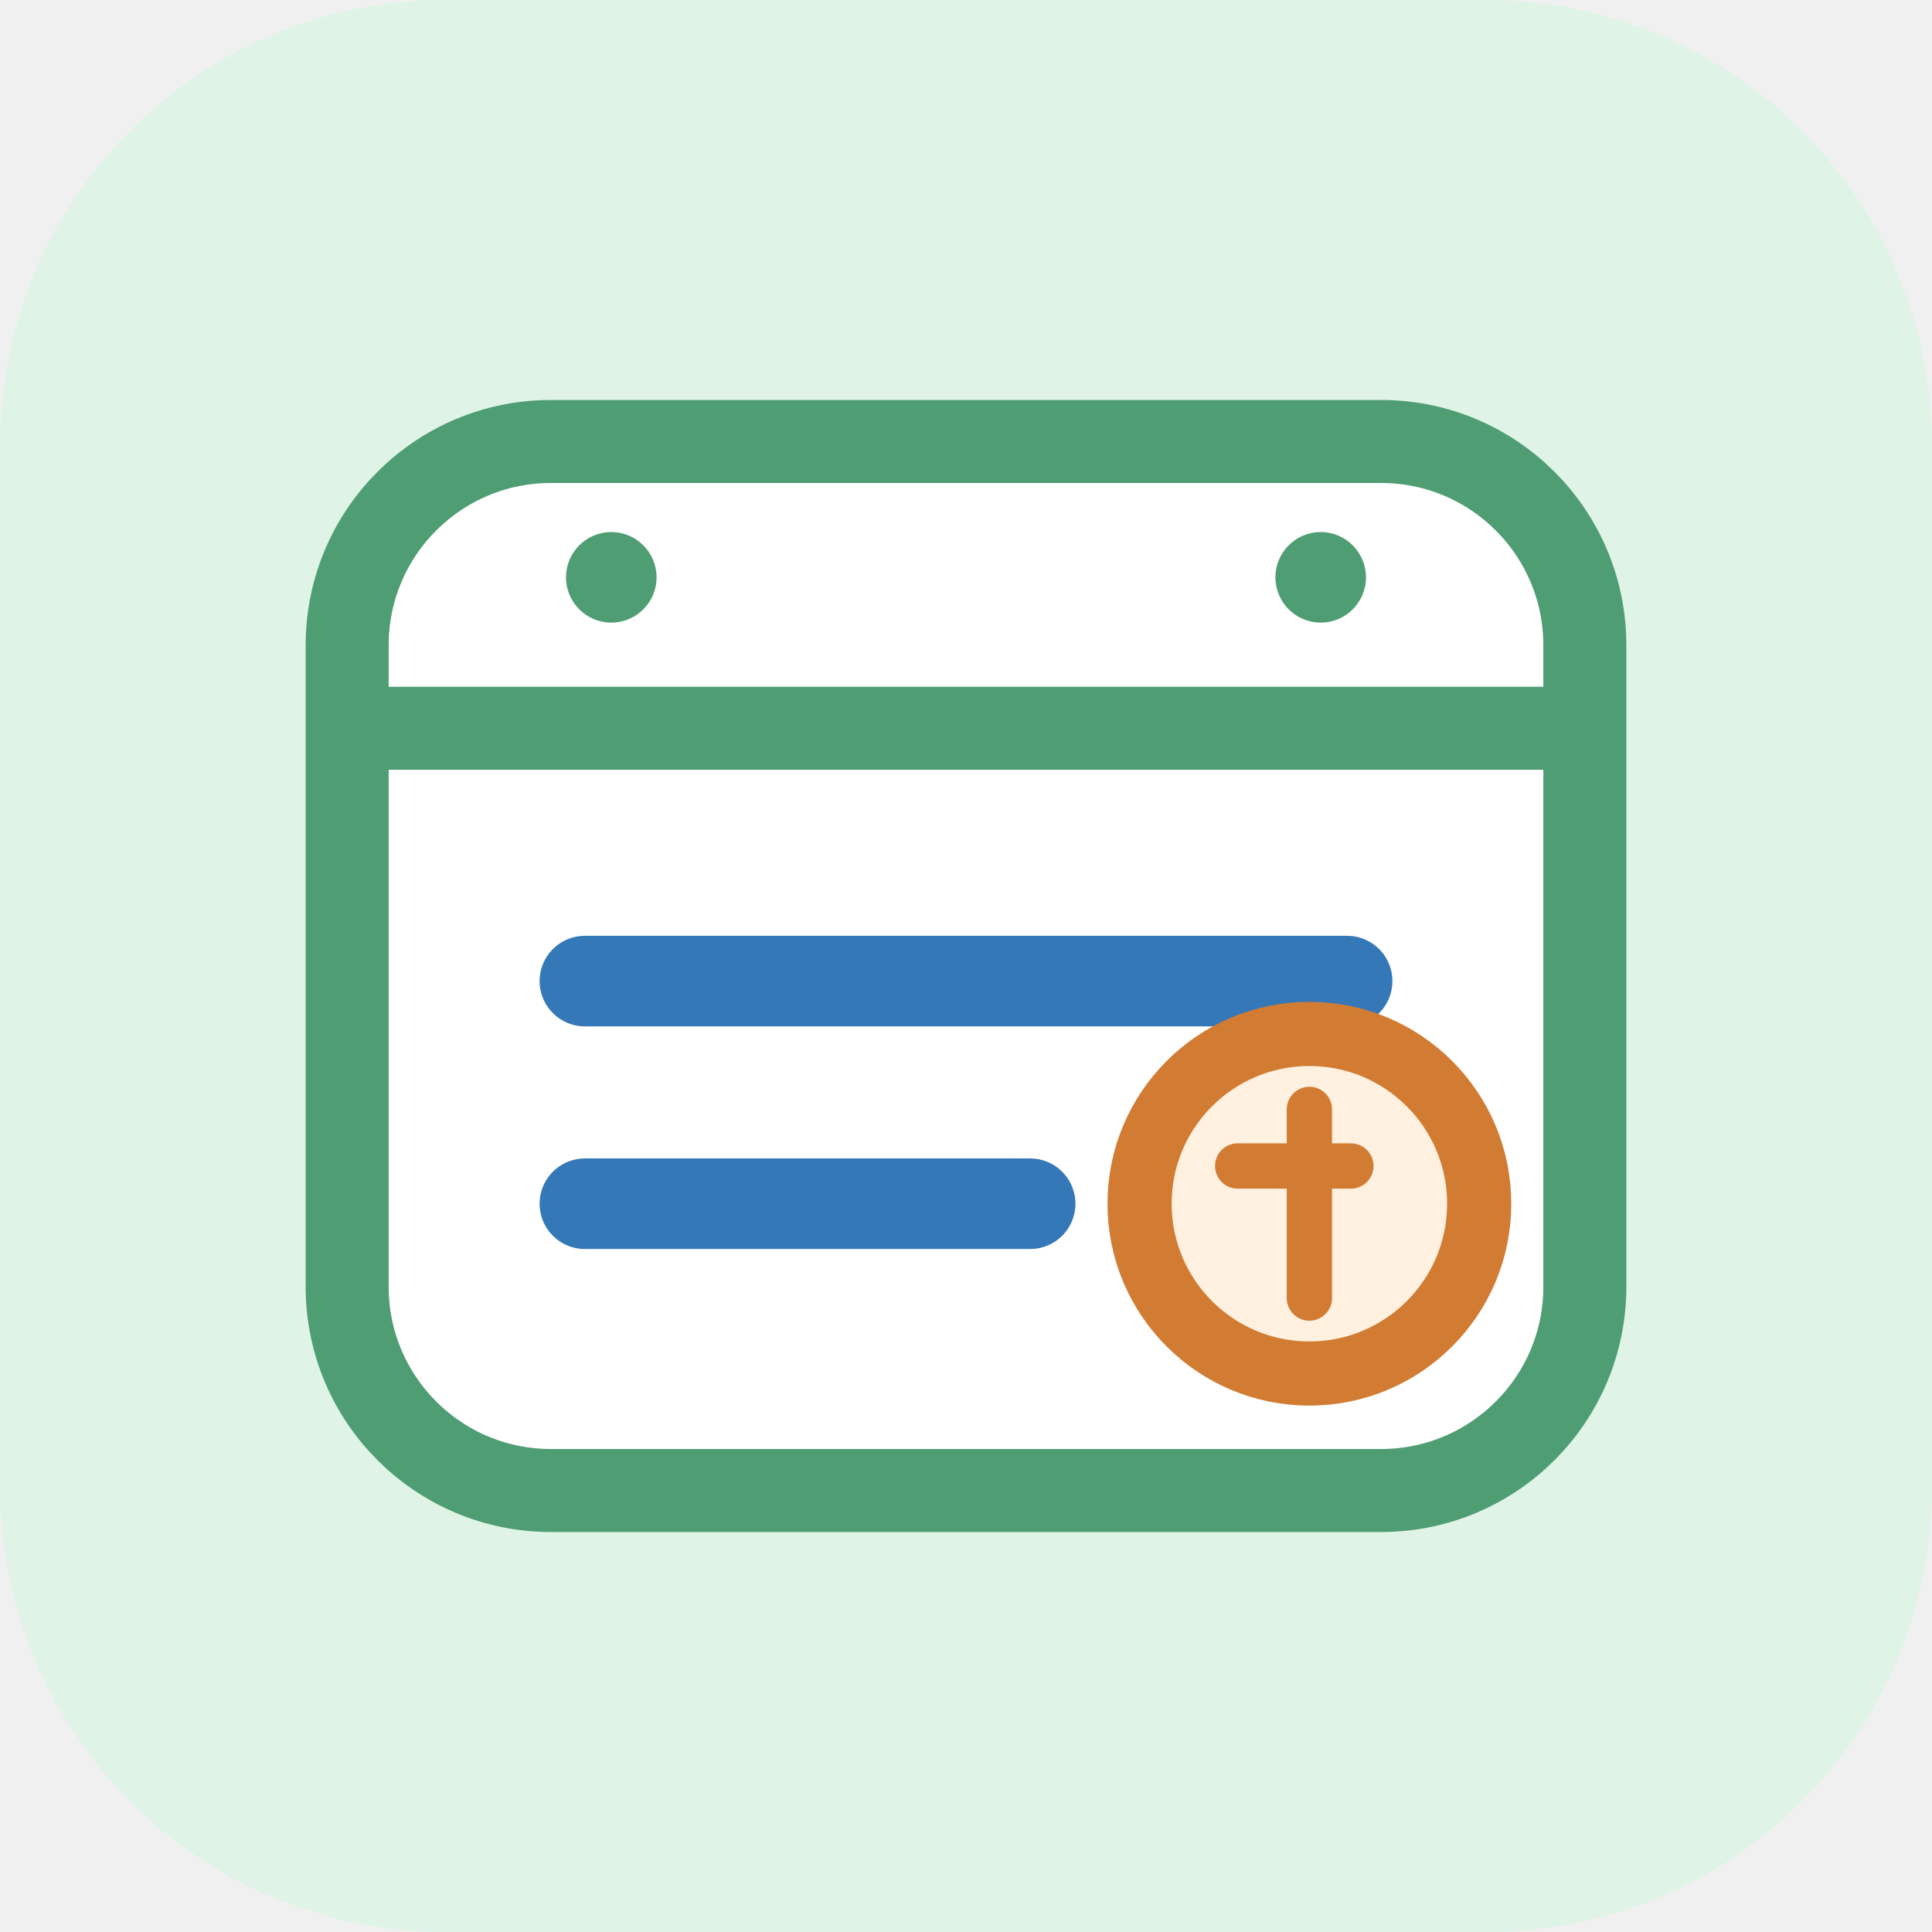
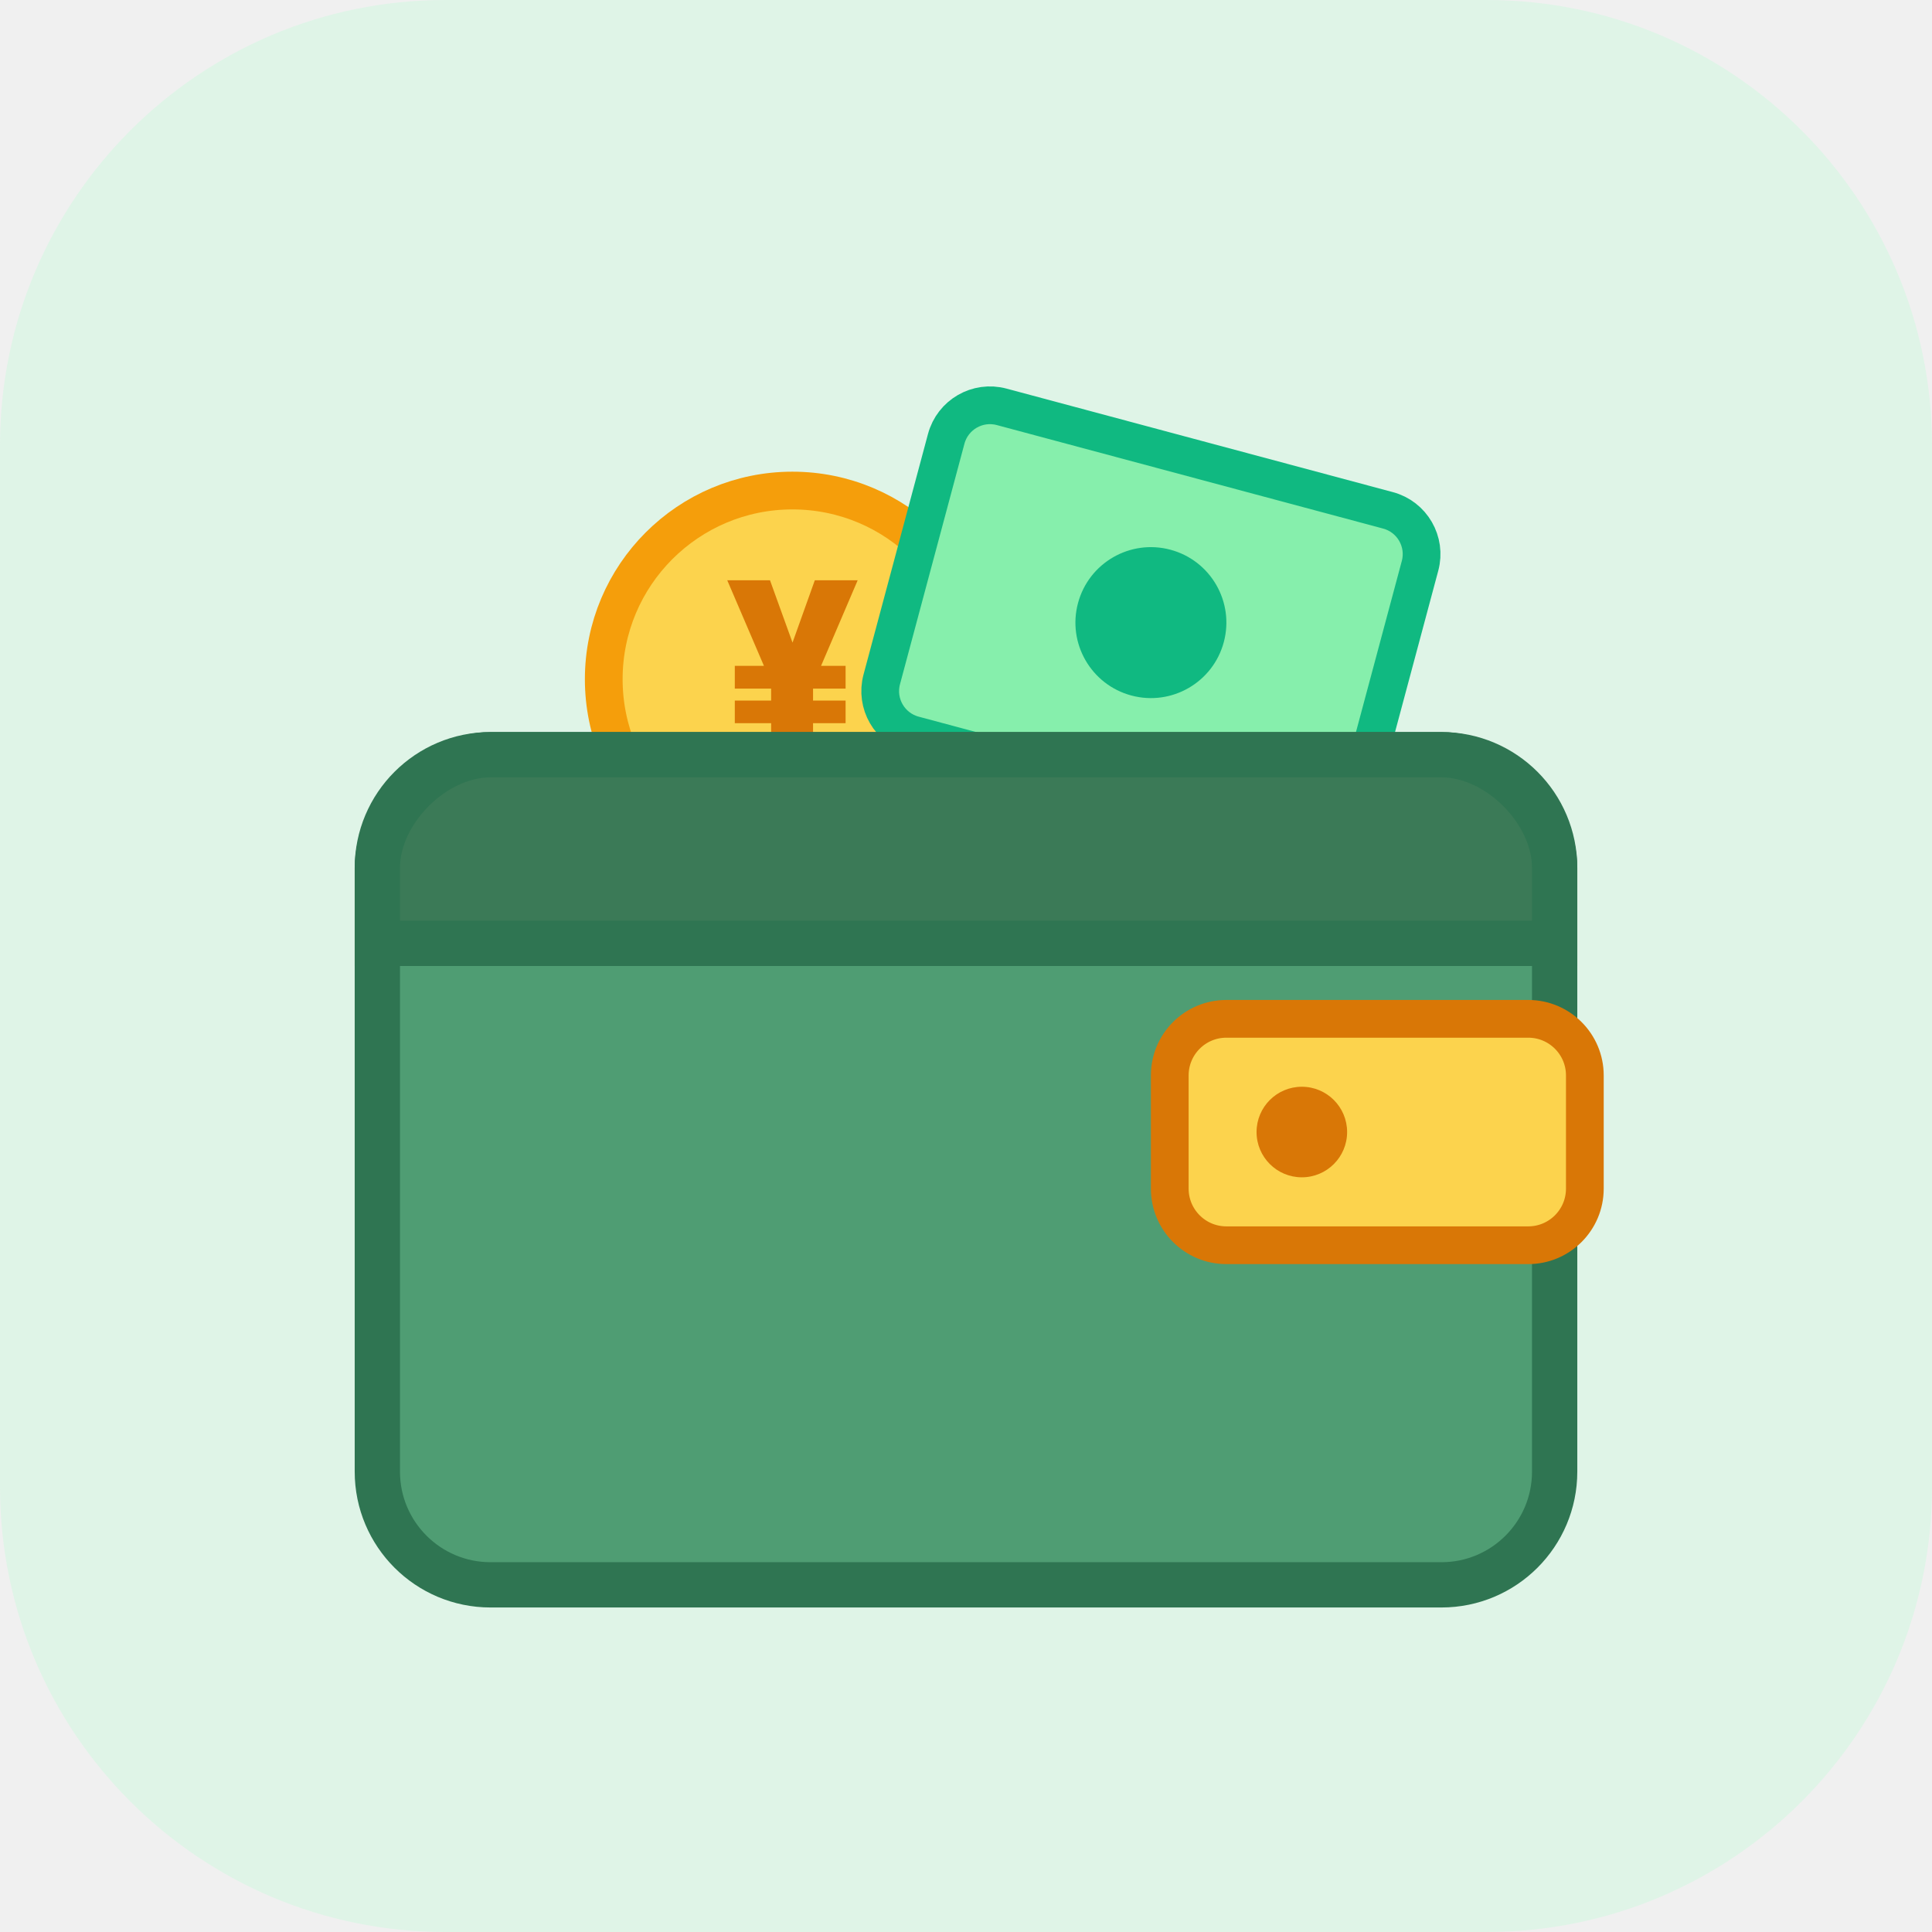
<svg xmlns="http://www.w3.org/2000/svg" viewBox="0 0 512 512" role="img" aria-label="あといくら">
  <rect width="512" height="512" rx="118" fill="#dff4e7" />
-   <rect x="92" y="117" width="328" height="278" rx="54" fill="#ffffff" stroke="#4f9d73" stroke-width="22" />
-   <path d="M92 193h328" fill="none" stroke="#4f9d73" stroke-width="22" />
-   <circle cx="162" cy="153" r="12" fill="#4f9d73" />
-   <circle cx="350" cy="153" r="12" fill="#4f9d73" />
-   <path d="M155 260h202M155 319h118" fill="none" stroke="#3478b8" stroke-width="24" stroke-linecap="round" />
-   <circle cx="347" cy="319" r="45" fill="#fff0df" stroke="#d27b32" stroke-width="17" />
-   <path d="M347 294v50M328 309h30" fill="none" stroke="#d27b32" stroke-width="12" stroke-linecap="round" />
+   <circle cx="210" cy="180" r="50" fill="#fcd34d" stroke="#f59e0b" stroke-width="10" />
+   <text x="210" y="200" font-family="-apple-system, BlinkMacSystemFont, 'Segoe UI', Roboto, sans-serif" font-size="65" font-weight="900" fill="#d97706" text-anchor="middle">¥</text>
+   <rect x="240" y="120" width="130" height="90" rx="12" fill="#86efac" stroke="#10b981" stroke-width="10" transform="rotate(15 305 165)" />
+   <circle cx="305" cy="165" r="20" fill="#10b981" transform="rotate(15 305 165)" />
+   <rect x="100" y="200" width="312" height="220" rx="30" fill="#4f9d73" stroke="#2f7552" stroke-width="12" />
+   <path d="M100 230c0-15 15-30 30-30h252c15 0 30 15 30 30v20H100z" fill="#3b7a57" stroke="#2f7552" stroke-width="12" />
+   <rect x="310" y="270" width="110" height="60" rx="15" fill="#fcd34d" stroke="#d97706" stroke-width="10" />
+   <circle cx="345" cy="300" r="12" fill="#d97706" />
</svg>
